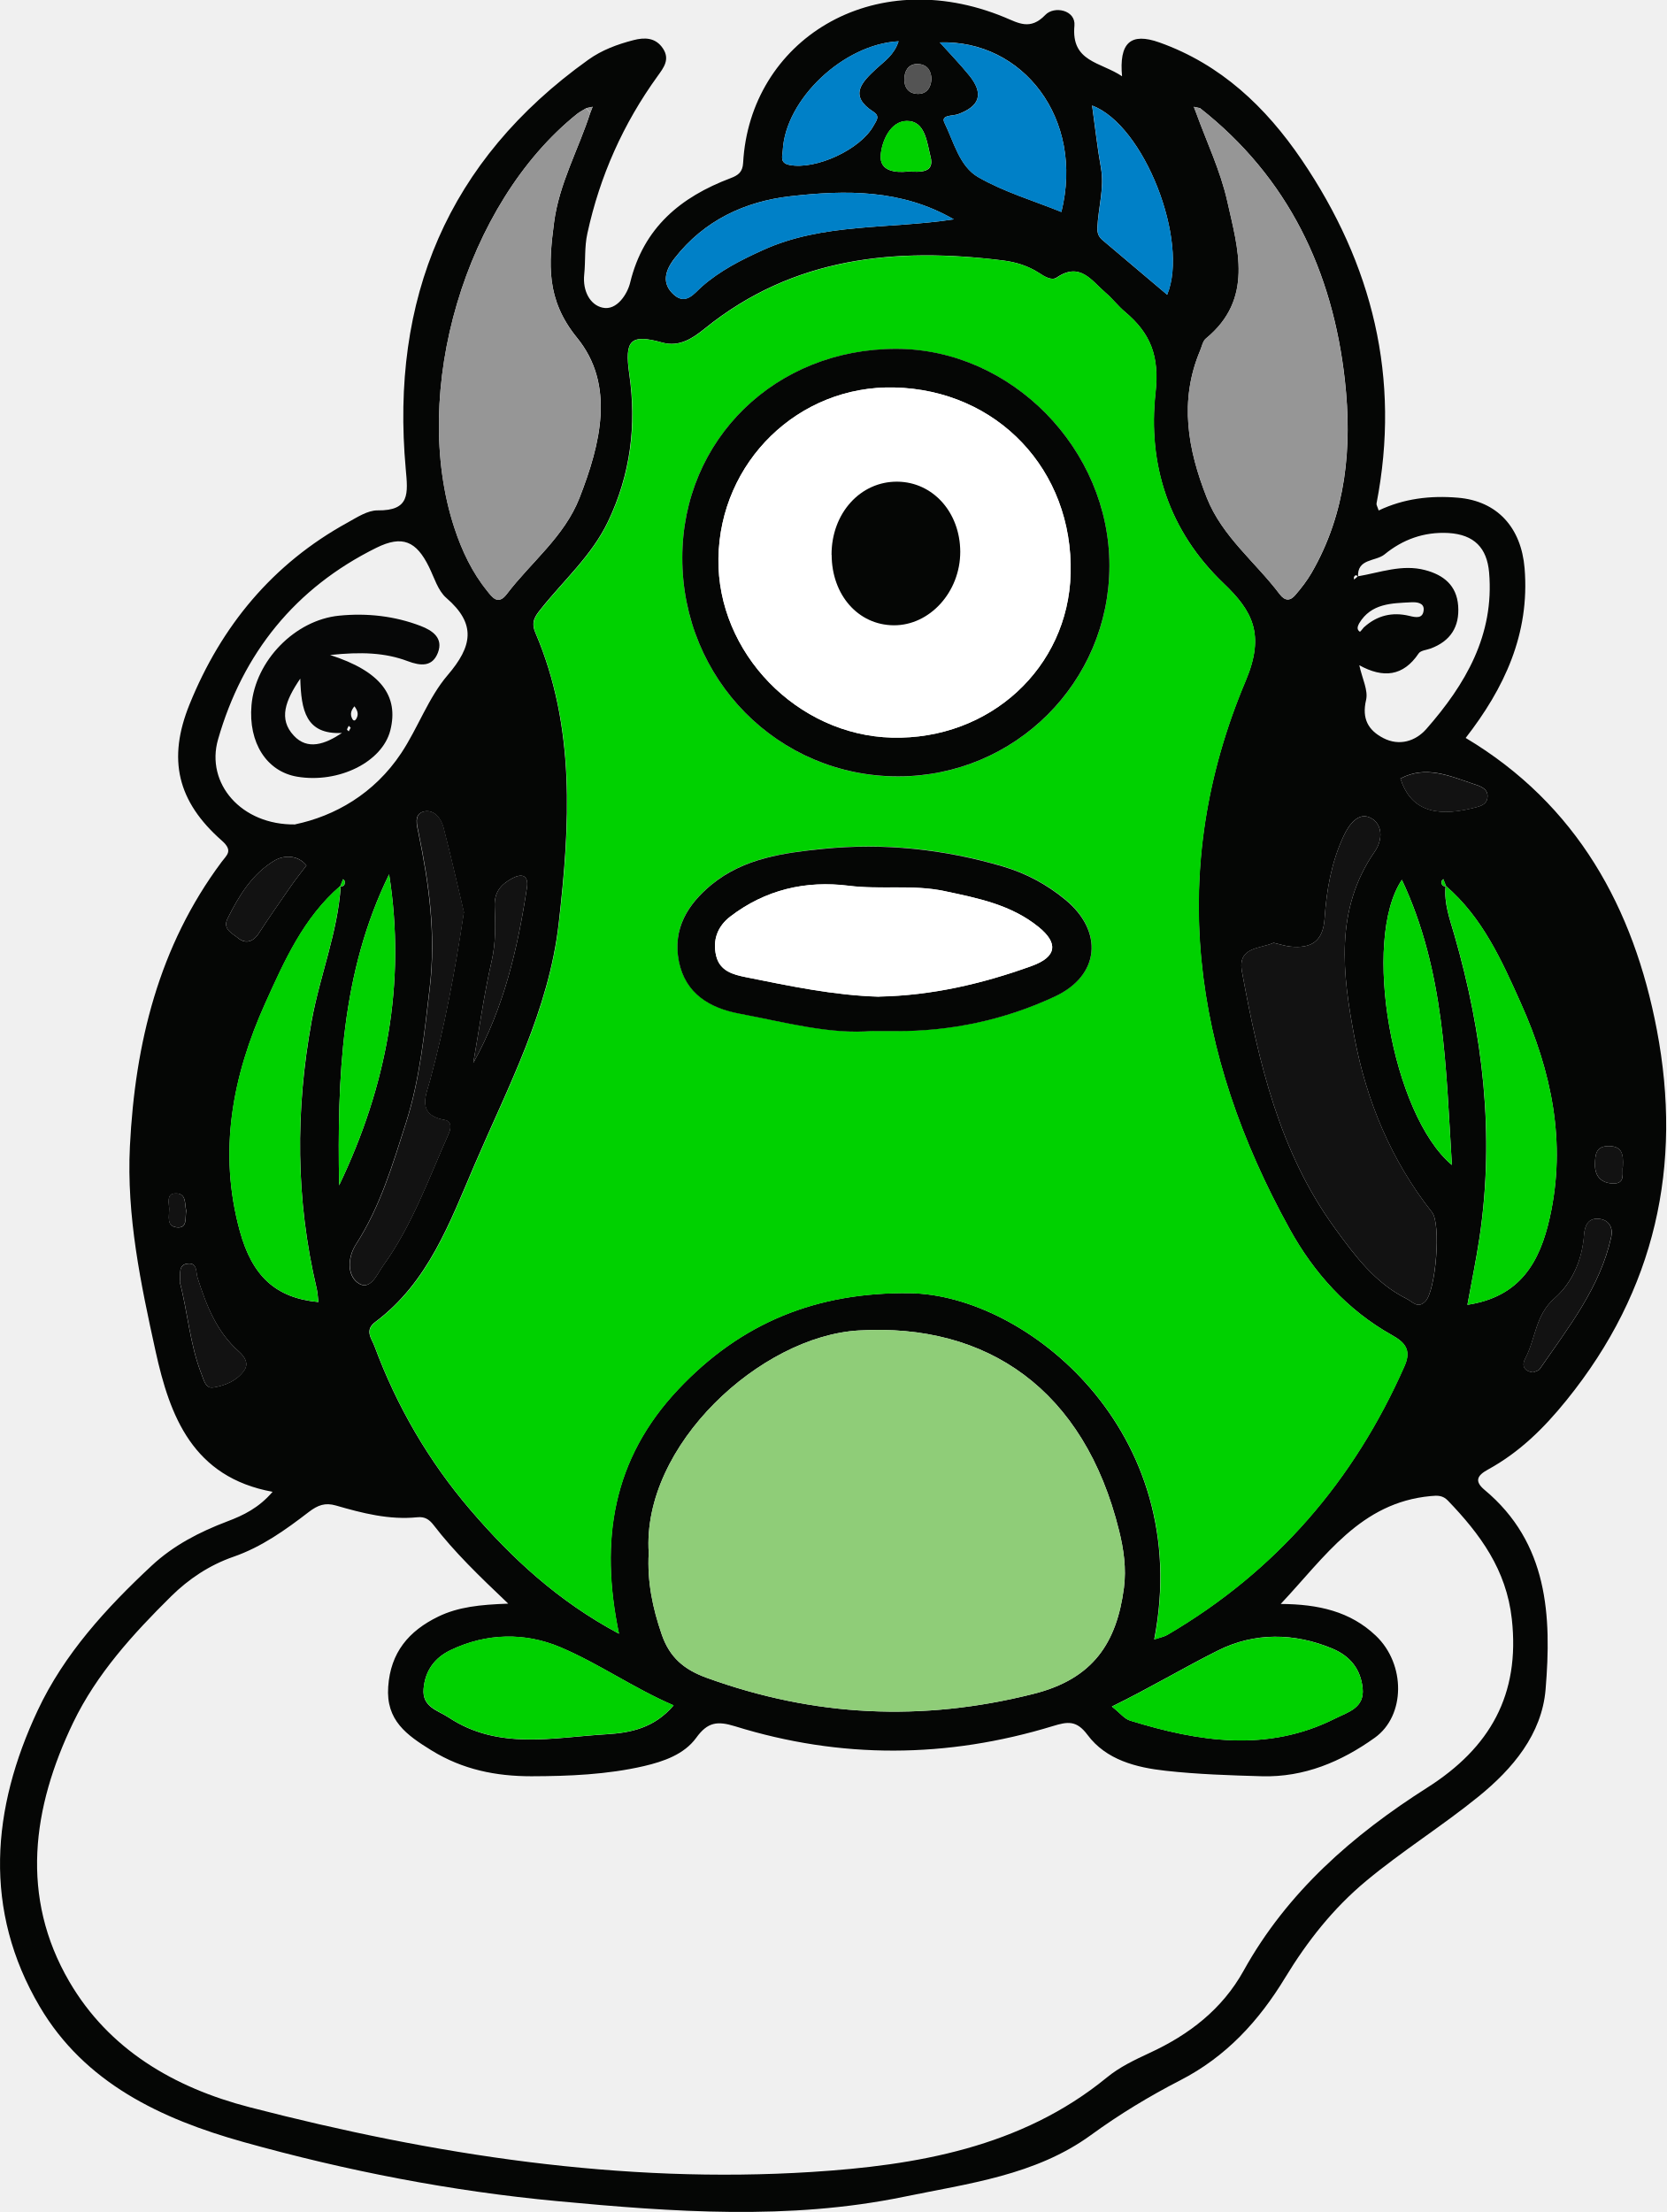
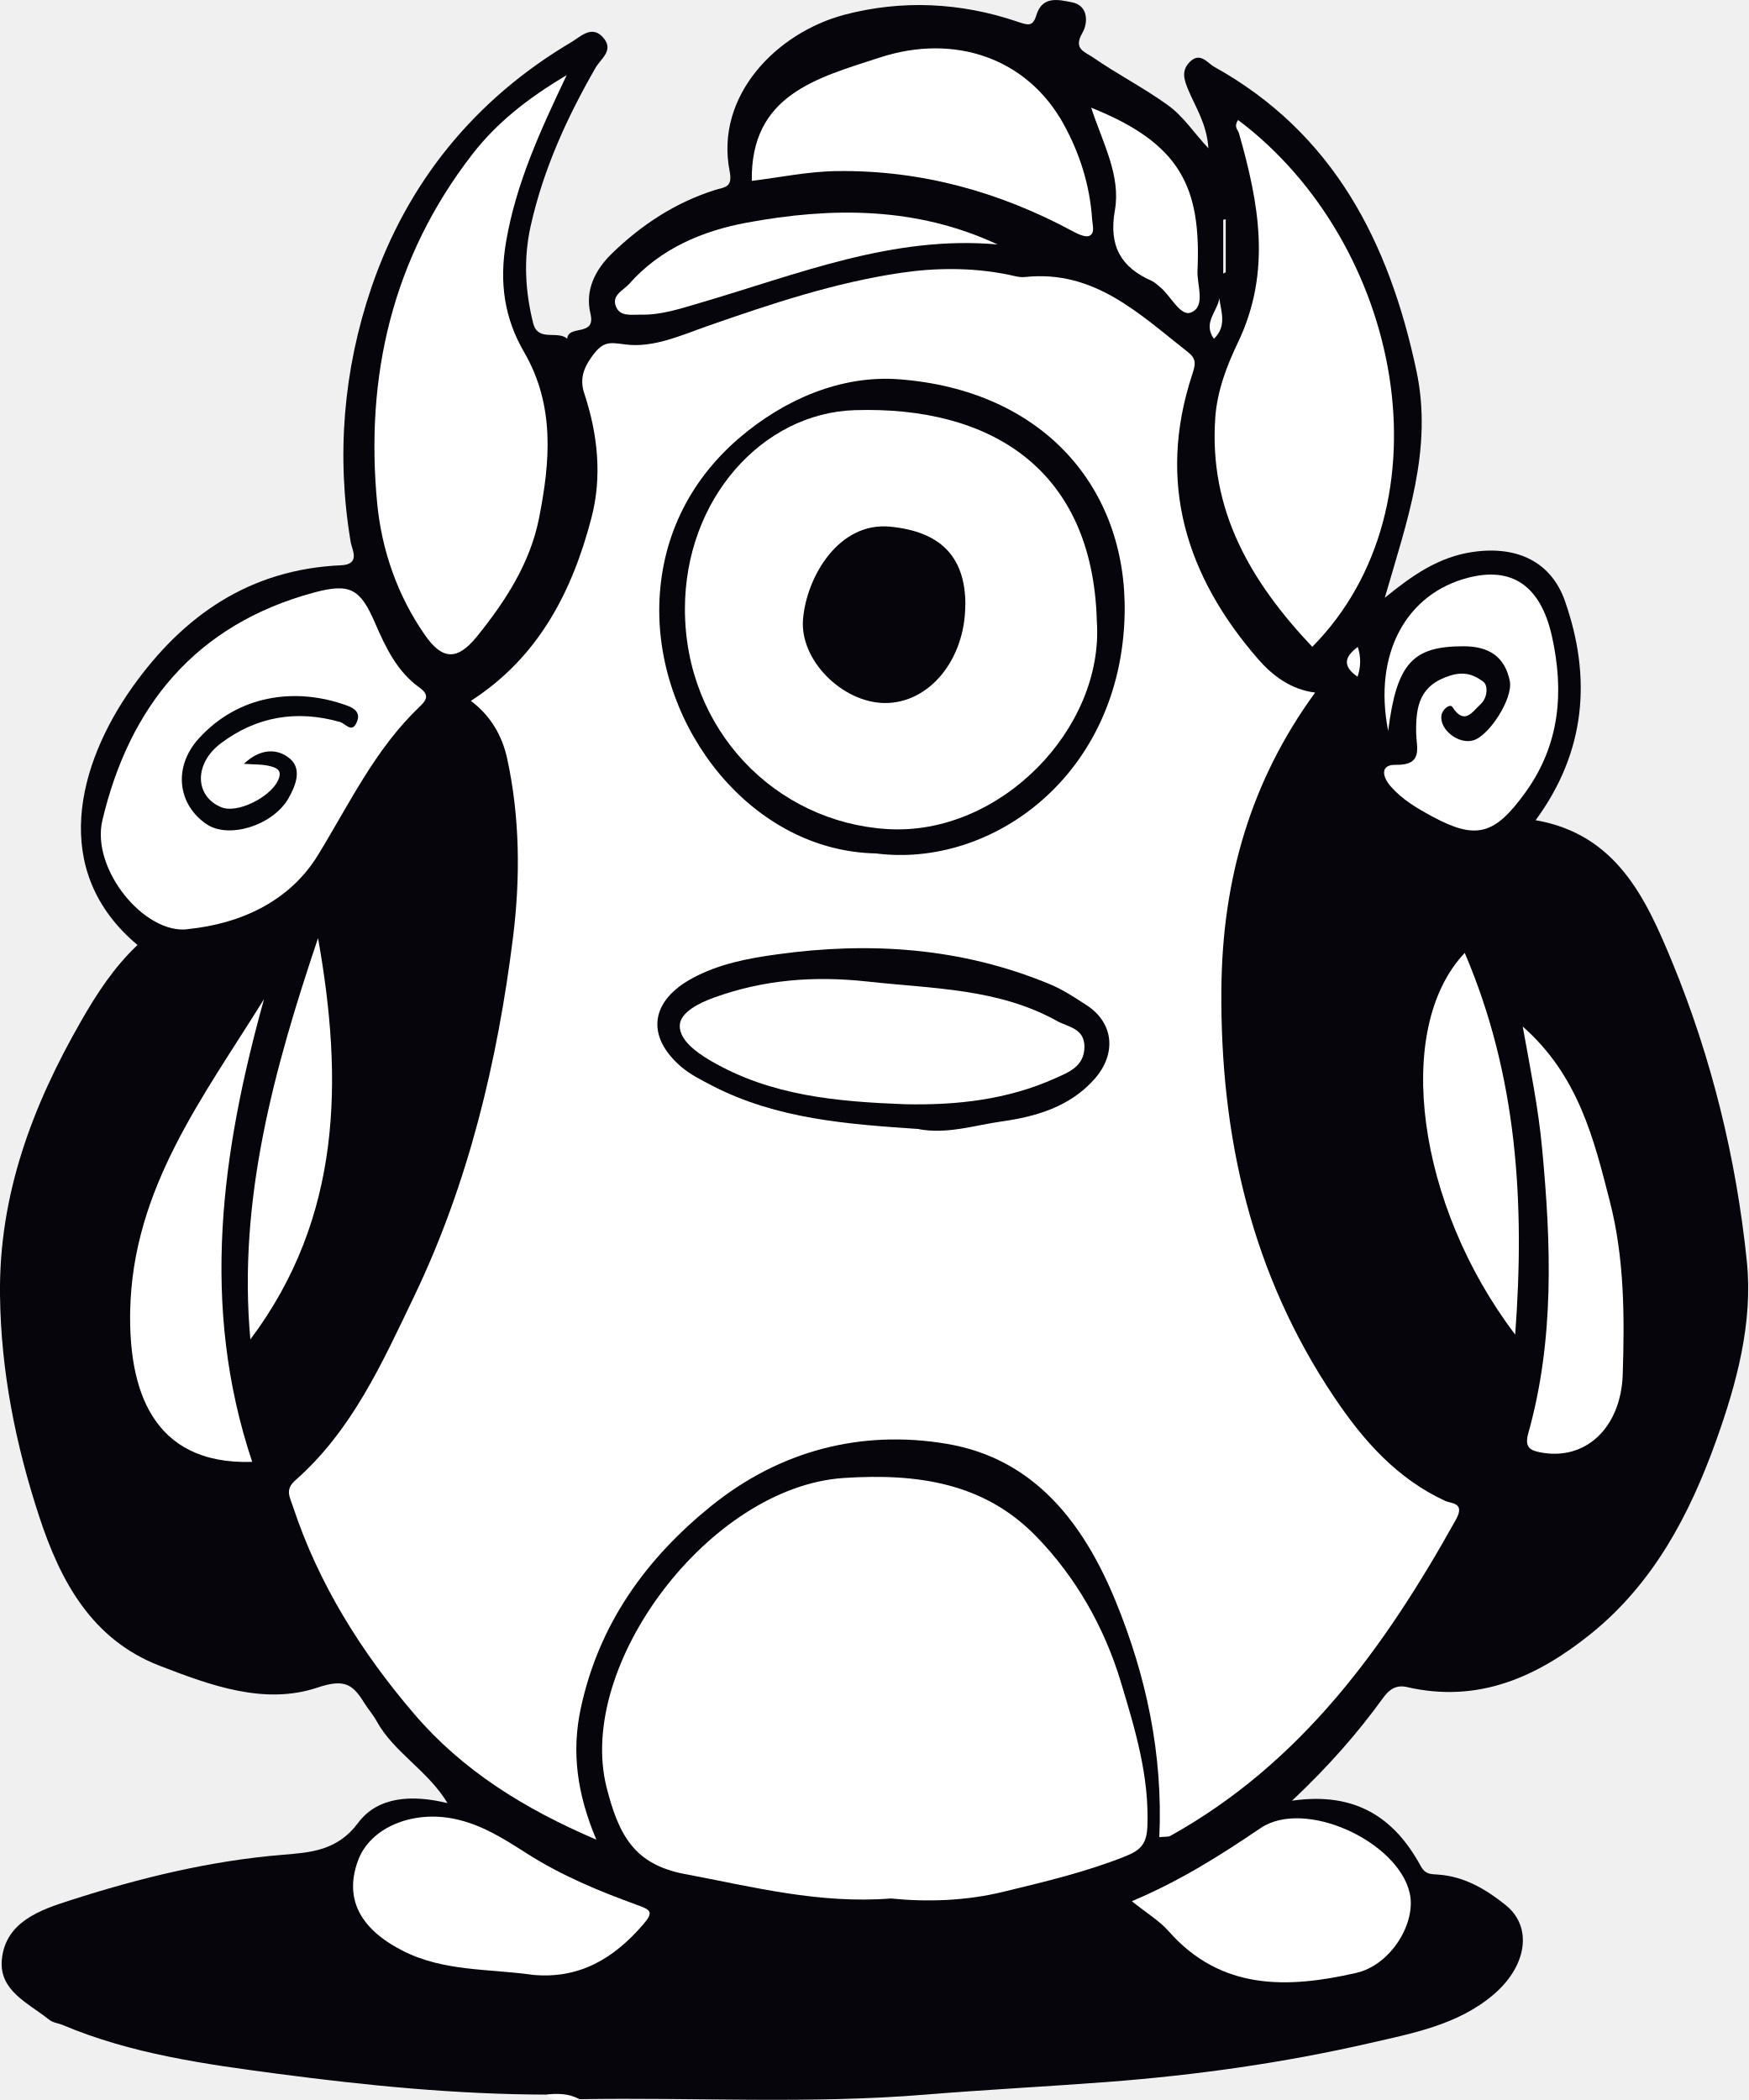
- <svg xmlns="http://www.w3.org/2000/svg" id="Calque_1" viewBox="0 0 164.3 218.13">
+ <svg xmlns="http://www.w3.org/2000/svg" id="Calque_1" viewBox="0 0 152.15 182.78">
  <defs>
-     <style>.cls-1{fill:#545454;}.cls-1,.cls-2,.cls-3,.cls-4,.cls-5,.cls-6,.cls-7,.cls-8,.cls-9{stroke-width:0px;}.cls-2{fill:#060707;}.cls-3{fill:#00d100;}.cls-4{fill:#0080c7;}.cls-5{fill:#050605;}.cls-6{fill:#969696;}.cls-7{fill:#121212;}.cls-8{fill:#fff;}.cls-9{fill:#8fcd78;}</style>
+     <style>.cls-1{fill:#f0f0f1;}.cls-1,.cls-2,.cls-3,.cls-4,.cls-5,.cls-6{stroke-width:0px;}.cls-2{fill:#fcfcfc;}.cls-3{fill:#fdfdfd;}.cls-4{fill:#05050b;}.cls-5{fill:#fff;}.cls-6{fill:#05060c;}</style>
  </defs>
-   <path class="cls-5" d="M110.65,7.58c-.32-3.37.83-4.41,3.69-3.39,6.04,2.15,10.48,6.36,14.02,11.57,6.99,10.3,9.78,21.53,7.38,33.88-.03.15.09.32.21.7,2.48-1.18,5.1-1.49,7.81-1.26,3.89.32,6.25,2.95,6.58,6.96.53,6.49-2.02,11.85-5.81,16.73,11,6.57,16.57,16.8,18.85,28.78,2.55,13.35-.12,25.67-8.9,36.52-2.27,2.81-4.66,5.15-7.76,6.85-1.04.57-1.36,1.13-.34,1.99,6.29,5.24,6.63,12.43,6.03,19.69-.37,4.42-3.25,7.83-6.6,10.55-3.58,2.91-7.52,5.36-11.09,8.33-3.28,2.73-5.81,5.96-7.99,9.54-2.59,4.27-5.82,7.8-10.36,10.13-3.05,1.57-5.99,3.35-8.79,5.39-5.47,3.98-12.11,4.78-18.45,6.09-11.31,2.33-22.77,1.5-34.16.43-10.49-.98-20.8-2.99-30.96-5.83-8.15-2.28-15.66-5.83-20.09-13.35-5.61-9.52-4.76-19.52-.2-29.22,2.61-5.56,6.75-10.08,11.23-14.26,2.16-2.01,4.72-3.33,7.46-4.37,1.59-.6,3.11-1.33,4.47-2.92-7.87-1.44-10.13-7.45-11.54-13.87-1.46-6.64-2.87-13.32-2.53-20.2.51-10.15,2.84-19.72,9.04-28.04.51-.69,1.17-1.09.03-2.1-4.4-3.87-5.38-8.03-3.19-13.44,3.13-7.73,8.19-13.86,15.57-17.92.94-.52,1.99-1.22,2.98-1.21,3.2.04,2.99-1.66,2.77-4.08-1.52-16.77,4.11-30.42,17.99-40.35,1.35-.97,2.88-1.53,4.46-1.94,1.08-.28,2.18-.29,2.92.83.71,1.08.05,1.9-.53,2.71-3.39,4.69-5.7,9.86-6.93,15.52-.3,1.36-.17,2.71-.31,4.05-.17,1.61.57,3,1.81,3.27,1.41.32,2.46-1.37,2.72-2.47,1.32-5.43,4.98-8.44,9.9-10.3.78-.29,1.19-.62,1.24-1.51.66-12,12.71-19.74,25.77-14.36,1.36.56,2.54,1.33,4.03-.23.88-.92,3.01-.48,2.87,1.06-.34,3.6,2.57,3.56,4.71,5ZM134.51,61.85c1.28-1.16,2.77-1.52,4.45-1.12.62.15,1.36.33,1.43-.59.05-.7-.68-.77-1.19-.75-1.96.1-3.99.09-5.18,2.09-.15.29-.26.6.08.82.03.02.27-.3.41-.46ZM133.86,56.84c2.21-.37,4.39-1.23,6.68-.62,1.81.48,3.1,1.5,3.25,3.52.15,2.07-.76,3.48-2.71,4.21-.41.15-.99.19-1.19.49-1.52,2.26-3.49,2.46-5.85,1.16.29,1.33.89,2.47.67,3.42-.44,1.86.22,3,1.71,3.77,1.58.81,3.17.3,4.23-.9,3.86-4.4,6.72-9.27,6.19-15.44-.21-2.41-1.46-3.74-4.02-3.89-2.43-.13-4.52.66-6.29,2.11-.88.72-2.74.38-2.61,2.25-.12-.24-.27-.26-.4-.03-.04.06,0,.17.01.26.12-.1.23-.2.35-.3ZM33.56,87.37c-3.61,3.11-5.49,7.34-7.39,11.54-3.25,7.21-4.67,14.65-2.52,22.48,1.22,4.46,3.54,6.61,7.75,7.01-.06-.46-.07-.91-.17-1.33-2.08-8.78-2.11-17.57-.49-26.43.81-4.45,2.56-8.68,2.86-13.23.37.01.42-.23.39-.51,0-.07-.1-.13-.16-.2-.09.23-.18.45-.27.68ZM142.59,87.37c-.09-.23-.18-.45-.27-.68-.06.07-.15.13-.16.2-.03.28.03.52.39.51-.17,1.67.41,3.23.86,4.78,2.82,9.78,3.99,19.69,2.49,29.82-.33,2.2-.78,4.38-1.2,6.67,5.2-.79,7.14-4.2,8.12-8.6,1.66-7.43.17-14.41-2.86-21.16-1.88-4.2-3.77-8.43-7.38-11.54ZM57.83,10.66c-.31.19-.64.35-.92.57-11.01,8.82-16.52,27.4-12.1,40.82.74,2.26,1.75,4.39,3.25,6.24.48.59,1.05,1.43,1.91.3,2.4-3.16,5.68-5.66,7.18-9.5,2.07-5.31,3.54-11.14-.25-15.79-3.1-3.8-2.79-7.34-2.26-11.37.5-3.83,2.41-7.2,3.57-10.81.08-.2.15-.4.23-.59-.2.04-.41.08-.61.13ZM118.33,10.66l-.61-.13c.08.2.15.4.23.59,1.05,2.89,2.4,5.72,3.07,8.7,1.05,4.7,2.64,9.67-2.1,13.56-.31.26-.4.8-.58,1.21-2.08,4.94-1.21,9.74.67,14.5,1.52,3.83,4.79,6.33,7.18,9.5.54.71,1.05.67,1.54.09.59-.68,1.15-1.41,1.6-2.18,3.43-5.92,4.02-12.44,3.29-19-1.2-10.76-5.58-20-14.29-26.84ZM113.84,161.66c.48-.17.93-.24,1.29-.46,10.7-6.27,18.38-15.19,23.37-26.51.72-1.62-.03-2.35-1.24-3.03-4.41-2.47-7.7-6.13-10.09-10.46-9.59-17.34-12.19-35.48-4.34-54.07,1.94-4.58.67-6.89-2.19-9.62-5.38-5.14-7.49-11.7-6.7-18.8.4-3.62-.5-5.85-3-7.95-.69-.58-1.25-1.32-1.94-1.91-1.36-1.17-2.5-3.05-4.79-1.49-.51.35-1.21-.09-1.76-.45-1.08-.7-2.29-1.07-3.57-1.23-10.59-1.32-20.64-.34-29.35,6.69-1.2.97-2.52,1.88-4.22,1.41-3.15-.88-3.74-.24-3.26,3.1.73,5.04.13,9.89-2.1,14.56-1.61,3.36-4.36,5.77-6.6,8.59-.59.74-1.02,1.29-.55,2.38,3.97,9.29,3.4,18.99,2.29,28.67-.97,8.53-4.99,16.07-8.31,23.81-2.43,5.66-4.55,11.55-9.76,15.46-1.12.83-.37,1.65-.09,2.41,2.2,5.93,5.35,11.34,9.45,16.13,4.08,4.76,8.64,9,14.65,12.21-1.93-9.24-.61-17.25,5.84-24.09,6.25-6.63,13.71-9.6,22.82-9.49,11.51.14,28.1,13.62,24.13,34.13ZM50.11,158.13c-2.89-2.75-5.31-5.08-7.36-7.75-.41-.53-.85-.84-1.6-.76-2.77.28-5.41-.4-8.03-1.16-1.06-.3-1.76-.05-2.67.64-2.29,1.76-4.64,3.45-7.44,4.42-2.33.81-4.38,2.16-6.15,3.91-3.76,3.72-7.33,7.64-9.64,12.43-4.05,8.42-5.26,17.2-.38,25.56,3.89,6.66,10.28,10.44,17.78,12.38,18.2,4.71,36.69,7.57,55.45,6.38,10.21-.65,20.61-2.38,29.07-9.31,1.28-1.05,2.75-1.74,4.23-2.43,3.88-1.79,7.15-4.3,9.26-8.1,4.31-7.77,10.78-13.4,18.13-18.07,6.16-3.92,9.15-9.14,8.32-16.62-.54-4.87-3.12-8.36-6.3-11.67-.5-.52-1-.52-1.69-.45-6.95.64-10.41,5.98-14.8,10.64,3.73.02,6.87.74,9.38,3.13,2.96,2.81,2.93,7.89-.1,10.06-3.31,2.37-6.97,3.91-11.12,3.8-3.17-.09-6.35-.19-9.5-.54-2.91-.32-5.87-1.07-7.71-3.54-1.1-1.48-1.99-1.3-3.41-.87-10.44,3.19-20.92,3.26-31.35.02-1.73-.53-2.69-.43-3.82,1.13-1.19,1.64-3.2,2.34-5.17,2.8-3.64.84-7.37.99-11.09,1-3.49,0-6.77-.65-9.85-2.55-2.46-1.52-4.5-2.96-4.27-6.27.23-3.39,2.03-5.51,4.93-6.92,1.98-.96,4.12-1.18,6.88-1.28ZM63.97,153.14c-.16,2.83.39,5.44,1.29,8.06.78,2.25,2.19,3.44,4.42,4.25,10.61,3.85,21.24,4.37,32.26,1.58,5.87-1.48,8.18-5.04,8.89-10.44.25-1.92-.02-3.82-.48-5.66-3.43-13.88-12.98-20.48-25.68-19.73-9.64.57-21.39,11.31-20.7,21.94ZM125.59,92.97c-1.33.62-3.58.37-3.12,2.85,1.65,8.93,3.67,17.74,9.15,25.28,1.97,2.71,3.96,5.41,7.08,6.97.62.31,1.11,1.03,1.87.24,1.02-1.06,1.56-7.61.64-8.77-4.02-5.09-6.45-10.94-7.64-17.21-1.18-6.24-2-12.59,1.99-18.35.84-1.21.78-2.76-.45-3.35-1.16-.56-2.08.66-2.61,1.8-1.21,2.58-1.69,5.34-1.88,8.13-.15,2.32-1.36,2.99-3.4,2.78-.53-.06-1.05-.24-1.63-.37ZM29.11,81.29c3.87-.81,7.79-3,10.46-7.03,1.65-2.49,2.67-5.46,4.58-7.69,2.42-2.83,2.85-5.03-.14-7.61-.83-.72-1.19-2.01-1.71-3.06-1.25-2.54-2.62-3.15-5.19-1.88-8,3.96-13.17,10.39-15.61,18.9-1.24,4.32,2.28,8.46,7.61,8.38ZM66.42,168.17c-3.95-1.7-7.37-4.13-11.16-5.73-3.47-1.47-7.27-1.42-10.82.28-1.58.75-2.52,2.03-2.67,3.82-.16,1.8,1.38,2.11,2.48,2.83,4.91,3.25,10.31,1.96,15.57,1.65,2.32-.14,4.68-.59,6.6-2.84ZM109.65,168.29c.81.64,1.23,1.21,1.79,1.38,6.77,2.09,13.55,3.16,20.25-.22,1.23-.62,2.88-1.02,2.68-2.97-.19-1.89-1.24-3.17-2.96-3.9-3.79-1.59-7.72-1.62-11.31.18-3.38,1.69-6.64,3.65-10.45,5.52ZM45.75,90c-.59-2.48-1.26-5.47-2.03-8.42-.24-.91-.95-1.79-1.93-1.55-1.04.25-.67,1.41-.53,2.1,1.04,5.04,1.73,10.04,1.11,15.26-.53,4.49-.96,8.98-2.33,13.29-1.32,4.13-2.55,8.31-4.94,12.02-.82,1.27-.89,2.98.13,3.77,1.26.97,1.97-.86,2.51-1.61,2.88-3.98,4.52-8.61,6.5-13.06.24-.53.3-1.23-.37-1.35-2.86-.5-1.85-2.47-1.45-3.98,1.41-5.23,2.42-10.54,3.31-16.46ZM104.66,20.91c2.29-9.21-3.81-17-11.99-16.73,1.01,1.12,2.01,2.15,2.91,3.26,1.45,1.8,1.05,3.03-1.11,3.82-.51.19-1.73.05-1.34.84.93,1.89,1.48,4.3,3.32,5.36,2.55,1.47,5.45,2.32,8.21,3.44ZM138.24,86.76c-3.99,5.95-.97,23.19,4.93,28.12-.6-9.65-.7-19.13-4.93-28.12ZM94.05,21.63c-5.16-2.98-10.66-2.9-16.1-2.28-4.5.51-8.53,2.39-11.43,6.12-.92,1.18-1.34,2.49-.04,3.62,1.18,1.02,2-.19,2.73-.83,1.8-1.58,3.86-2.62,6.02-3.6,5.94-2.7,12.37-2.04,18.81-3.03ZM33.44,116.89c4.67-9.74,6.62-19.93,4.93-30.67-4.76,9.71-5.11,20.13-4.93,30.67ZM107.69,10.41c.31,2.22.52,4.18.87,6.12.36,2.02-.27,3.96-.35,5.94-.02.48.11.87.49,1.19,2.12,1.79,4.24,3.58,6.39,5.4,2.18-5.25-2.24-16.74-7.41-18.66ZM88.61,4.07c-5.44.29-11.15,5.72-11.42,10.74-.03.57-.34,1.27.67,1.46,2.59.5,7-1.53,8.28-3.87.24-.45.7-.92,0-1.37-2.49-1.6-1.16-2.92.29-4.27.78-.72,1.73-1.32,2.18-2.69ZM151.2,135.33c.18-.09.51-.14.64-.33,2.81-4.09,5.95-8.02,7.05-13.03.19-.88-.2-1.68-1.22-1.78-1.05-.1-1.4.66-1.46,1.56-.18,2.46-1.16,4.73-2.91,6.27-1.92,1.67-1.86,4.02-2.9,5.95-.34.64-.18,1.26.81,1.36ZM17.73,126.45c.78,2.93.98,6.12,2.15,9.09.24.6.39,1.4,1.15,1.28,1.16-.18,2.3-.65,3.02-1.64.53-.72.07-1.4-.5-1.91-2.2-1.95-3.21-4.56-4.07-7.26-.18-.57-.01-1.47-.91-1.41-1.06.07-.74,1.03-.85,1.84ZM46.67,104.82c3.03-5.44,4.38-11.29,5.29-17.27.19-1.27-.52-1.44-1.46-.93-1.07.58-1.78,1.33-1.72,2.77.07,1.79.12,3.58-.3,5.39-.76,3.31-1.22,6.69-1.81,10.04ZM30.22,85.34c-.94-1.14-2.33-.96-3.13-.49-2.2,1.3-3.53,3.47-4.65,5.73-.53,1.06.5,1.47,1.03,1.92.71.6,1.47.42,2.04-.45,1.03-1.58,2.1-3.12,3.18-4.67.46-.66.96-1.28,1.53-2.04ZM138.1,76.78c.93,2.92,3.2,3.88,7.08,2.92.59-.15,1.37-.27,1.49-.99.16-.95-.74-1.2-1.37-1.41-2.35-.78-4.69-1.87-7.2-.53ZM89.51,16.91c1.24.06,2.68.18,2.25-1.47-.35-1.36-.51-3.53-2.33-3.51-1.62.01-2.47,1.97-2.58,3.36-.14,1.62,1.46,1.75,2.67,1.63ZM160.03,115c.05-1.11-.04-1.96-1.34-1.98-1.31-.03-1.39.8-1.41,1.79-.03,1.27.72,1.88,1.81,1.9,1.27.02.82-1.12.94-1.71ZM91.85,7.81c-.02-.78-.36-1.4-1.21-1.49-.87-.09-1.37.44-1.45,1.27-.09.94.32,1.65,1.32,1.67.84.01,1.28-.57,1.34-1.45ZM18.36,119.35c-.16-.62.06-1.73-1.11-1.66-.86.05-.57.99-.56,1.56,0,.66-.29,1.65.71,1.78,1.12.14.84-.89.97-1.67Z" />
-   <path class="cls-3" d="M113.84,161.66c3.97-20.51-12.62-33.98-24.13-34.13-9.11-.11-16.58,2.86-22.82,9.49-6.45,6.84-7.77,14.85-5.84,24.09-6.01-3.21-10.58-7.45-14.65-12.21-4.1-4.79-7.25-10.2-9.45-16.13-.28-.76-1.03-1.57.09-2.41,5.21-3.9,7.33-9.8,9.76-15.46,3.32-7.74,7.34-15.28,8.31-23.81,1.11-9.68,1.68-19.38-2.29-28.67-.47-1.09-.04-1.64.55-2.38,2.25-2.83,4.99-5.23,6.6-8.59,2.24-4.67,2.84-9.52,2.1-14.56-.49-3.34.1-3.98,3.26-3.1,1.7.47,3.02-.44,4.22-1.41,8.7-7.02,18.76-8,29.35-6.69,1.28.16,2.49.53,3.57,1.23.56.36,1.25.8,1.76.45,2.29-1.57,3.42.31,4.79,1.49.69.59,1.25,1.33,1.94,1.91,2.5,2.1,3.4,4.34,3,7.95-.79,7.1,1.32,13.66,6.7,18.8,2.86,2.73,4.12,5.03,2.19,9.62-7.85,18.59-5.25,36.73,4.34,54.07,2.39,4.33,5.68,7.99,10.09,10.46,1.21.68,1.96,1.4,1.24,3.03-4.99,11.32-12.67,20.24-23.37,26.51-.37.21-.81.29-1.29.46ZM67.28,55c-.01,11.98,9.47,21.58,21.3,21.57,11.51-.02,20.8-9.28,20.82-20.75.02-11.53-9.66-21.39-21-21.41-11.93-.02-21.11,8.93-21.12,20.6ZM86.08,101.66c1.07,0,1.61,0,2.16,0,5.52.04,10.84-1.1,15.79-3.41,4.48-2.09,4.77-6.44,1.05-9.53-1.85-1.53-3.92-2.63-6.19-3.3-5.79-1.7-11.72-2.34-17.72-1.73-3.86.4-7.79.91-10.96,3.5-2.38,1.94-3.9,4.38-3.26,7.58.63,3.19,3.04,4.62,5.97,5.17,4.53.86,9.02,2.09,13.17,1.7Z" />
-   <path class="cls-9" d="M63.97,153.14c-.69-10.63,11.05-21.37,20.7-21.94,12.7-.75,22.25,5.85,25.68,19.73.46,1.85.73,3.74.48,5.66-.71,5.4-3.02,8.96-8.89,10.44-11.02,2.78-21.65,2.27-32.26-1.58-2.23-.81-3.63-2-4.42-4.25-.91-2.61-1.45-5.23-1.29-8.06Z" />
-   <path class="cls-6" d="M118.33,10.66c8.71,6.84,13.08,16.08,14.28,26.84.73,6.56.14,13.08-3.29,19-.45.78-1.02,1.5-1.6,2.18-.49.57-1,.62-1.54-.09-2.39-3.17-5.66-5.67-7.18-9.5-1.88-4.75-2.74-9.56-.67-14.5.18-.42.26-.96.58-1.21,4.74-3.9,3.15-8.86,2.1-13.56-.67-2.98-2.02-5.8-3.07-8.7.13-.16.25-.31.38-.47Z" />
-   <path class="cls-6" d="M58.2,11.13c-1.16,3.62-3.07,6.98-3.57,10.81-.52,4.03-.83,7.57,2.26,11.37,3.79,4.65,2.32,10.47.25,15.79-1.5,3.83-4.78,6.34-7.18,9.5-.86,1.13-1.44.29-1.91-.3-1.5-1.85-2.51-3.99-3.25-6.24-4.41-13.43,1.1-32.01,12.1-40.82.28-.22.61-.38.92-.57.13.16.25.31.38.47Z" />
-   <path class="cls-7" d="M125.59,92.97c.58.13,1.1.31,1.63.37,2.04.21,3.25-.46,3.4-2.78.19-2.79.67-5.56,1.88-8.13.53-1.14,1.45-2.35,2.61-1.8,1.23.59,1.29,2.15.45,3.35-3.99,5.76-3.17,12.11-1.99,18.35,1.19,6.27,3.63,12.12,7.64,17.21.91,1.16.37,7.71-.64,8.77-.76.79-1.25.07-1.87-.24-3.12-1.56-5.11-4.26-7.08-6.97-5.48-7.54-7.5-16.35-9.15-25.28-.46-2.49,1.79-2.24,3.12-2.85Z" />
-   <path class="cls-3" d="M142.59,87.37c3.61,3.11,5.5,7.34,7.38,11.54,3.03,6.76,4.52,13.74,2.86,21.16-.98,4.4-2.92,7.81-8.12,8.6.41-2.29.87-4.47,1.2-6.67,1.5-10.13.33-20.04-2.49-29.82-.45-1.55-1.03-3.11-.86-4.78l.03-.03Z" />
-   <path class="cls-3" d="M33.59,87.4c-.3,4.55-2.04,8.79-2.86,13.23-1.62,8.86-1.58,17.66.49,26.43.1.43.12.87.17,1.33-4.21-.4-6.53-2.55-7.75-7.01-2.15-7.84-.73-15.27,2.52-22.48,1.89-4.2,3.77-8.43,7.39-11.54l.03.03Z" />
-   <path class="cls-3" d="M66.42,168.17c-1.92,2.25-4.29,2.7-6.6,2.84-5.26.31-10.66,1.6-15.57-1.65-1.1-.73-2.63-1.04-2.48-2.83.15-1.78,1.1-3.06,2.67-3.82,3.55-1.7,7.35-1.75,10.82-.28,3.78,1.6,7.2,4.03,11.16,5.73Z" />
-   <path class="cls-3" d="M109.65,168.29c3.81-1.87,7.07-3.83,10.45-5.52,3.6-1.8,7.52-1.77,11.31-.18,1.72.72,2.77,2.01,2.96,3.9.2,1.95-1.45,2.35-2.68,2.97-6.7,3.38-13.48,2.31-20.25.22-.55-.17-.98-.74-1.79-1.38Z" />
-   <path class="cls-7" d="M45.75,90c-.89,5.92-1.9,11.22-3.31,16.46-.41,1.51-1.41,3.48,1.45,3.98.67.12.6.82.37,1.35-1.98,4.45-3.62,9.08-6.5,13.06-.54.75-1.26,2.58-2.51,1.61-1.02-.79-.95-2.5-.13-3.77,2.39-3.7,3.62-7.88,4.94-12.02,1.37-4.31,1.79-8.8,2.33-13.29.62-5.22-.07-10.22-1.11-15.26-.14-.69-.51-1.86.53-2.1.98-.23,1.69.64,1.93,1.55.77,2.96,1.44,5.94,2.03,8.42Z" />
-   <path class="cls-4" d="M104.66,20.91c-2.76-1.12-5.66-1.97-8.21-3.44-1.84-1.06-2.4-3.47-3.32-5.36-.39-.8.83-.66,1.34-.84,2.16-.79,2.56-2.02,1.11-3.82-.9-1.11-1.9-2.14-2.91-3.26,8.18-.27,14.29,7.53,11.99,16.73Z" />
-   <path class="cls-3" d="M138.24,86.76c4.23,8.99,4.33,18.47,4.93,28.12-5.9-4.94-8.92-22.17-4.93-28.12Z" />
-   <path class="cls-4" d="M94.05,21.63c-6.44.99-12.87.33-18.81,3.03-2.16.98-4.22,2.02-6.02,3.6-.74.65-1.55,1.86-2.73.83-1.31-1.13-.88-2.44.04-3.62,2.9-3.74,6.94-5.61,11.43-6.12,5.44-.62,10.93-.7,16.1,2.28Z" />
-   <path class="cls-3" d="M33.44,116.89c-.18-10.54.17-20.96,4.93-30.67,1.69,10.74-.26,20.93-4.93,30.67Z" />
-   <path class="cls-4" d="M107.69,10.41c5.16,1.92,9.59,13.41,7.41,18.66-2.15-1.82-4.27-3.62-6.39-5.4-.38-.32-.51-.72-.49-1.19.08-1.98.71-3.92.35-5.94-.34-1.94-.56-3.9-.87-6.12Z" />
-   <path class="cls-4" d="M88.61,4.07c-.44,1.37-1.4,1.97-2.18,2.69-1.46,1.35-2.78,2.66-.29,4.27.7.45.24.92,0,1.37-1.28,2.34-5.68,4.37-8.28,3.87-1-.19-.7-.89-.67-1.46.27-5.02,5.98-10.46,11.42-10.74Z" />
-   <path class="cls-7" d="M151.2,135.33c-.99-.1-1.15-.72-.81-1.36,1.04-1.93.99-4.28,2.9-5.95,1.76-1.53,2.73-3.8,2.91-6.27.07-.9.41-1.66,1.46-1.56,1.02.09,1.41.89,1.22,1.78-1.1,5.01-4.23,8.94-7.05,13.03-.13.19-.46.24-.64.33Z" />
-   <path class="cls-7" d="M17.73,126.45c.1-.81-.22-1.77.85-1.84.9-.06.73.84.91,1.41.86,2.69,1.87,5.31,4.07,7.26.57.5,1.03,1.18.5,1.91-.73.99-1.87,1.45-3.02,1.64-.76.12-.91-.68-1.15-1.28-1.17-2.97-1.37-6.16-2.15-9.09Z" />
-   <path class="cls-7" d="M46.67,104.82c.59-3.35,1.05-6.73,1.81-10.04.42-1.82.37-3.61.3-5.39-.06-1.44.65-2.2,1.72-2.77.94-.51,1.66-.34,1.46.93-.91,5.98-2.26,11.83-5.29,17.27Z" />
-   <path class="cls-7" d="M30.22,85.34c-.57.76-1.07,1.38-1.53,2.04-1.07,1.55-2.15,3.09-3.18,4.67-.56.86-1.32,1.04-2.04.45-.54-.45-1.56-.85-1.03-1.92,1.12-2.26,2.45-4.44,4.65-5.73.79-.47,2.19-.64,3.13.49Z" />
-   <path class="cls-7" d="M138.1,76.78c2.5-1.33,4.85-.25,7.2.53.63.21,1.53.46,1.37,1.41-.12.71-.9.84-1.49.99-3.88.96-6.15,0-7.08-2.92Z" />
-   <path class="cls-3" d="M89.51,16.91c-1.21.13-2.8-.01-2.67-1.63.12-1.39.96-3.35,2.58-3.36,1.82-.01,1.98,2.15,2.33,3.51.43,1.65-1.01,1.53-2.25,1.47Z" />
-   <path class="cls-7" d="M160.03,115c-.12.59.32,1.73-.94,1.71-1.08-.02-1.83-.63-1.81-1.9.02-.99.1-1.82,1.41-1.79,1.31.03,1.4.87,1.34,1.98Z" />
-   <path class="cls-1" d="M91.85,7.81c-.06.88-.5,1.46-1.34,1.45-1-.02-1.41-.73-1.32-1.67.08-.82.58-1.35,1.45-1.27.86.09,1.2.71,1.21,1.49Z" />
-   <path class="cls-7" d="M18.36,119.35c-.13.79.15,1.81-.97,1.67-1-.12-.71-1.11-.71-1.78,0-.57-.3-1.51.56-1.56,1.17-.07.95,1.04,1.11,1.66Z" />
-   <path class="cls-3" d="M33.56,87.37c.09-.23.18-.45.27-.68.06.07.15.13.16.2.03.28-.03.52-.39.51,0,0-.03-.03-.03-.03Z" />
-   <path class="cls-3" d="M142.56,87.4c-.36.01-.42-.23-.39-.51,0-.07.1-.13.16-.2.09.23.18.45.27.68,0,0-.03.03-.03.03Z" />
-   <path class="cls-6" d="M57.83,10.66c.2-.04.41-.09.61-.13-.08.2-.15.4-.23.59-.13-.16-.25-.31-.38-.47Z" />
-   <path class="cls-6" d="M117.95,11.13c-.08-.2-.15-.4-.23-.59.2.04.41.09.61.13-.13.15-.25.31-.38.46Z" />
-   <path class="cls-5" d="M67.28,55c.01-11.67,9.19-20.62,21.12-20.6,11.34.02,21.02,9.89,21,21.41-.02,11.47-9.31,20.74-20.82,20.75-11.83.02-21.32-9.58-21.3-21.57ZM88.19,38.21c-9.44-.22-17.2,7.33-17.34,16.86-.14,9.29,7.76,17.44,17.13,17.67,9.63.23,17.36-6.88,17.6-16.18.26-10.21-7.23-18.11-17.38-18.35Z" />
-   <path class="cls-5" d="M86.08,101.66c-4.16.39-8.65-.85-13.17-1.7-2.93-.55-5.34-1.98-5.97-5.17-.63-3.21.89-5.64,3.26-7.58,3.18-2.59,7.1-3.11,10.96-3.5,6-.61,11.93.03,17.72,1.73,2.27.67,4.33,1.76,6.19,3.3,3.73,3.09,3.43,7.44-1.05,9.53-4.95,2.31-10.27,3.45-15.79,3.41-.54,0-1.09,0-2.16,0ZM86.68,98.28c5.18-.1,10.2-1.26,15.06-3.02,2.51-.91,2.61-2.26.68-3.84-2.71-2.2-5.97-2.84-9.27-3.54-3.14-.67-6.31-.13-9.45-.53-4.27-.54-8.24.39-11.69,3.04-1.23.94-1.77,2.29-1.39,3.87.36,1.51,1.69,1.85,2.9,2.1,4.34.87,8.68,1.8,13.16,1.93Z" />
-   <path class="cls-2" d="M32.55,64.59c5.02,1.61,6.79,4.05,5.94,7.43-.79,3.12-5.09,5.26-9.19,4.57-3.01-.51-4.82-3.35-4.5-7.05.38-4.37,4.27-8.4,8.66-8.83,2.73-.27,5.45.03,8.03,1.02,1.12.43,2.26,1.17,1.69,2.64-.55,1.42-1.72,1.3-2.97.83-2.25-.85-4.61-.93-7.66-.61ZM33.71,72.28c-3.57.17-4.01-2.26-4.1-5.36-1.47,2.16-2.17,3.98-.64,5.62,1.36,1.47,3.09.85,4.75-.26ZM34.95,69.65c-.31.37-.46.76-.22,1.22.12.23.27.24.41,0,.26-.45.1-.84-.19-1.22ZM34.58,71.76c-.07-.07-.13-.13-.19-.19-.06.12-.14.24-.17.37,0,.04.11.12.17.18.07-.12.13-.24.19-.35Z" />
-   <path class="cls-8" d="M88.19,38.21c10.15.24,17.64,8.15,17.38,18.35-.24,9.3-7.97,16.41-17.6,16.18-9.37-.23-17.27-8.38-17.13-17.67.14-9.54,7.91-17.09,17.34-16.86ZM82,54.71c.01,3.95,2.62,6.92,6.11,6.95,3.57.03,6.58-3.3,6.57-7.26-.01-3.88-2.68-6.86-6.19-6.9-3.66-.04-6.51,3.12-6.5,7.21Z" />
-   <path class="cls-8" d="M86.68,98.28c-4.49-.13-8.83-1.06-13.16-1.93-1.22-.24-2.54-.59-2.9-2.1-.38-1.58.17-2.93,1.39-3.87,3.45-2.64,7.42-3.58,11.69-3.04,3.14.4,6.31-.14,9.45.53,3.29.7,6.56,1.34,9.27,3.54,1.94,1.57,1.83,2.93-.68,3.84-4.86,1.76-9.88,2.92-15.06,3.02Z" />
-   <path class="cls-5" d="M82,54.71c-.01-4.09,2.84-7.25,6.5-7.21,3.5.04,6.17,3.02,6.19,6.9.01,3.96-3,7.29-6.57,7.26-3.5-.03-6.1-2.99-6.11-6.95Z" />
+   <path class="cls-4" d="M47.5,182.31c-7.81-.02-15.58-.79-23.31-1.81-6.35-.84-12.74-1.72-18.74-4.25-.39-.17-.82-.17-1.2-.48-1.79-1.43-4.34-2.5-4.09-5.2.3-3.3,3.39-4.35,5.89-5.15,6.05-1.95,12.23-3.47,18.63-3.99,2.31-.19,4.68-.34,6.47-2.75,1.73-2.33,4.7-2.49,7.8-1.74-1.72-2.85-4.67-4.4-6.18-7.15-.3-.55-.73-1.03-1.06-1.56-.99-1.6-1.69-2.15-4.07-1.35-4.61,1.55-9.31-.18-13.73-1.89-5.95-2.29-8.67-7.42-10.49-12.97C1.37,125.78.08,119.38,0,112.71c-.1-8.75,2.83-16.47,7.07-23.86,1.37-2.39,2.87-4.69,4.9-6.6-7.74-6.47-5.16-15.81-.45-22.44,4.47-6.29,10.26-10.26,18.17-10.61,1.72-.08.94-1.39.84-1.97-1.28-7.56-.64-15.05,1.79-22.19,3.12-9.16,9-16.4,17.42-21.38.78-.46,1.82-1.58,2.83-.3.83,1.05-.28,1.76-.72,2.51-2.5,4.34-4.56,8.86-5.66,13.78-.64,2.85-.49,5.67.21,8.47.42,1.67,2.11.61,2.97,1.36.07-1.25,2.51-.13,2.02-2.17-.49-2.02.38-3.8,1.87-5.25,2.57-2.49,5.5-4.42,8.93-5.51.88-.28,1.6-.19,1.31-1.66-1.28-6.55,4.08-12.05,10.01-13.61,4.97-1.31,10.08-1.07,14.99.59,1,.34,1.39.47,1.7-.56.53-1.73,2-1.32,3.09-1.11,1.48.28,1.39,1.85.92,2.65-.83,1.42.18,1.64.92,2.15,2.11,1.46,4.38,2.62,6.48,4.13,1.37.98,2.2,2.31,3.56,3.78-.14-2.13-1.11-3.55-1.74-5.06-.37-.89-.66-1.68.13-2.47.89-.89,1.55.12,2.09.42,10.41,5.78,15.24,15.26,17.62,26.45,1.46,6.84-.81,13.07-2.75,19.78,2.43-1.98,4.7-3.56,7.67-3.99,3.99-.58,6.86.98,8.01,4.27,2.33,6.64,1.84,13.1-2.55,19.08,7.01,1.22,9.58,6.76,11.87,12.31,3.44,8.35,5.59,17.12,6.51,26.08.55,5.35-.89,10.66-2.7,15.69-2.29,6.38-5.43,12.34-10.87,16.73-4.68,3.77-9.81,6.07-16,4.64-.97-.23-1.58.24-2.07.92-2.2,3.04-4.66,5.87-7.94,8.97,5.59-.81,8.95,1.55,11.2,5.69.42.76.9.69,1.51.74,2.3.16,4.2,1.3,5.9,2.67,2.35,1.9,1.83,5.3-1.07,7.77-3.09,2.63-6.99,3.36-10.74,4.22-7.53,1.73-15.15,2.8-22.87,3.39-5.28.4-10.56.67-15.83,1.1-10.06.83-20.1.23-30.14.4-.92-.46-1.97,0-2.91-.39Z" />
+   <path class="cls-3" d="M47.5,182.31c1-.11,1.99-.11,2.91.39-.98-.02-2.02.38-2.91-.39Z" />
+   <path class="cls-5" d="M100.9,159.88c.32-7.18-1.13-13.99-3.81-20.53-2.79-6.8-7.09-12.4-14.68-13.68-7.45-1.26-14.57.59-20.54,5.43-5.65,4.57-9.75,10.25-11.32,17.57-.83,3.85-.32,7.48,1.35,11.45-6.32-2.7-11.67-6.05-15.86-10.95-4.58-5.35-8.3-11.27-10.54-18.03-.29-.89-.72-1.49.23-2.32,4.92-4.34,7.54-10.21,10.3-15.96,4.75-9.9,7.27-20.48,8.62-31.28.64-5.14.61-10.45-.52-15.6-.42-1.9-1.4-3.67-3.15-4.98,5.9-3.79,8.83-9.53,10.5-15.95.93-3.57.55-7.23-.62-10.78-.38-1.14-.19-2.08.67-3.26.96-1.32,1.47-1.22,2.9-1.03,2.45.32,4.87-.81,7.17-1.61,5.52-1.93,11.07-3.78,16.85-4.63,3-.44,6.13-.46,9.18.14.53.1,1.07.29,1.59.23,6.03-.64,9.95,3.23,14.16,6.53.8.63.66,1.1.36,2.02-3.06,9.36-.5,17.5,5.74,24.69,1.24,1.43,2.85,2.67,4.98,2.93-5.64,7.72-8.08,16.33-8.16,25.79-.11,12.84,2.61,24.84,9.86,35.6,2.51,3.73,5.43,7.04,9.65,8.98.47.21,1.72.13.92,1.58-6.18,11.11-13.45,21.2-24.87,27.56-.21.11-.5.06-.97.11Z" />
+   <path class="cls-5" d="M77.54,165.24c-6.25.49-12.06-1.02-17.95-2.13-4.4-.83-5.75-3.41-6.8-7.55-2.68-10.63,8.96-26.15,20.65-26.92,6.44-.42,12.21.43,16.73,5.07,3.46,3.55,5.96,7.94,7.4,12.75,1.22,4.06,2.46,8.14,2.29,12.5-.06,1.5-.56,2.07-1.92,2.61-3.47,1.38-7.08,2.23-10.67,3.1-3.21.78-6.59.89-9.74.57Z" />
+   <path class="cls-5" d="M49.31,6.56c-2.34,4.93-4.39,9.41-5.26,14.45-.62,3.6-.15,6.68,1.56,9.63,2.71,4.67,2.27,9.57,1.3,14.48-.78,3.92-2.94,7.24-5.42,10.3-1.69,2.08-2.99,2.05-4.53-.18-2.37-3.42-3.73-7.33-4.13-11.4-1.07-11.12,1.33-21.42,8.26-30.39,2.1-2.72,4.8-4.88,8.22-6.9Z" />
+   <path class="cls-5" d="M16.34,80.88c-3.78.45-8.43-5.24-7.43-9.48,2.35-9.94,8.12-17.03,18.36-19.81,3.16-.86,4.07-.39,5.37,2.63.92,2.13,1.92,4.23,3.86,5.62.92.66.62,1.1,0,1.69-3.86,3.68-6.09,8.43-8.83,12.9-2.42,3.95-6.62,5.97-11.34,6.44Z" />
+   <path class="cls-5" d="M107.76,10.45c14.28,10.75,18.65,33.5,6.45,45.85-5.31-5.62-9.02-11.84-8.44-19.97.17-2.37,1.04-4.58,1.98-6.54,2.94-6.16,1.81-12.13.08-18.19-.09-.32-.48-.56-.08-1.14Z" />
+   <path class="cls-5" d="M65.43,15.74c-.11-7.5,5.67-8.95,11.16-10.74,6.46-2.1,12.79.03,15.97,5.79,1.39,2.51,2.3,5.33,2.49,8.3.04.56.26,1.18-.23,1.43-.32.16-.95-.12-1.36-.34-6.43-3.48-13.28-5.38-20.59-5.29-2.55.03-5.09.57-7.43.85Z" />
+   <path class="cls-5" d="M46.39,171.89c-3.81-.55-7.8-.27-11.38-2.12-3.78-1.94-5.05-4.61-3.84-7.86,1.07-2.86,4.72-4.34,8.33-3.61,2.42.49,4.39,1.77,6.38,3.04,3,1.91,6.25,3.26,9.56,4.46,1.2.43,1.49.6.53,1.71-2.55,2.95-5.53,4.75-9.59,4.38Z" />
+   <path class="cls-5" d="M21.95,127.24c-8.87.28-10.75-6.55-10.62-13.14.21-10.66,6.37-18.63,11.65-27.14-3.7,13.31-5.59,26.65-1.03,40.28Z" />
+   <path class="cls-5" d="M98.52,165.47c4.19-1.76,7.7-3.99,11.18-6.35,3.85-2.61,11.96,1.14,12.99,5.65.59,2.59-1.63,6.26-4.66,6.95-5.94,1.35-11.73,1.56-16.31-3.62-.81-.92-1.92-1.58-3.21-2.62Z" />
+   <path class="cls-5" d="M120.81,63.59c-1.31-6.7,1.59-11.93,6.98-13.31,3.75-.96,6.28.63,7.28,5.11,1.06,4.78.72,9.41-2.34,13.62-2.62,3.61-4.21,4.14-8.05,2.07-1.33-.72-2.64-1.48-3.65-2.64-.73-.83-.93-1.9.44-1.87,2.44.05,1.8-1.52,1.78-2.79-.03-2.28.27-4.14,2.97-4.98,1.28-.4,2.12-.03,2.88.54.41.31.39,1.36-.24,1.95-.74.69-1.41,1.86-2.46.24-.2-.3-.88.19-.95.75-.17,1.23,1.49,2.53,2.77,2.16,1.4-.41,3.49-3.67,3.18-5.17-.44-2.14-1.84-3.02-4.03-3.02-4.39,0-5.81,1.44-6.55,7.35Z" />
+   <path class="cls-5" d="M132.54,89.36c4.86,4.29,6.19,9.82,7.58,15.26,1.26,4.92,1.27,9.96,1.11,15-.15,4.67-3.27,7.58-7.22,6.78-.85-.17-1.34-.44-1-1.65,2.29-8.17,1.99-16.47,1.2-24.82-.32-3.44-1-6.79-1.68-10.56Z" />
+   <path class="cls-5" d="M127.48,82.94c4.59,10.74,5.24,21.79,4.39,33.22-8.55-11.25-10.65-26.62-4.39-33.22Z" />
+   <path class="cls-5" d="M27.68,81.65c2.2,12.35,2.07,24.32-5.89,34.93-1.11-12.15,2.08-23.58,5.89-34.93Z" />
+   <path class="cls-5" d="M86.85,21.28c-9.14-.83-17.46,2.61-25.95,5.09-1.71.5-3.36,1.06-5.16,1.02-.8-.02-1.78.2-2.14-.73-.38-.98.66-1.39,1.16-1.95,2.71-3.08,6.4-4.62,10.23-5.33,7.36-1.36,14.74-1.42,21.86,1.91Z" />
+   <path class="cls-5" d="M94.96,9.37c7.78,3.11,9.59,6.91,9.26,14.18-.06,1.25.75,3.13-.57,3.65-.94.37-1.77-1.5-2.74-2.26-.21-.17-.41-.37-.65-.48-2.71-1.19-3.78-3.05-3.23-6.15.53-3.04-1.04-5.82-2.06-8.93Z" />
+   <path class="cls-1" d="M106.46,23.81v-4.69c.07-.01.14-.02.22-.03v4.61l-.22.11Z" />
+   <path class="cls-2" d="M106.12,25.96c.15,1.18.68,2.42-.47,3.53-1-1.4.32-2.39.47-3.53Z" />
+   <path class="cls-5" d="M118.17,56.31c.29.89.27,1.71-.02,2.59-1.31-.9-1.17-1.71.02-2.59Z" />
+   <path class="cls-4" d="M76.24,74.28c-10.81-.2-19.09-10.89-18.86-21.59.13-5.69,2.51-10.73,6.9-14.52,3.97-3.42,8.94-5.53,13.93-5.16,12.6.94,19.88,9.48,19.67,20.38-.27,14.07-11.54,22.2-21.65,20.89Z" />
+   <path class="cls-4" d="M79.99,98.27c-6.17-.42-12.36-.85-18.02-3.78-.94-.49-1.92-.98-2.71-1.66-3.09-2.68-2.63-5.74,1.02-7.7,2.3-1.24,4.84-1.72,7.32-2.06,8.1-1.13,16.08-.6,23.76,2.59,1.16.48,2.17,1.16,3.18,1.81,2.41,1.55,2.65,4.25.73,6.43-2.13,2.43-5.12,3.29-8.04,3.7-2.37.33-4.77,1.14-7.26.68Z" />
+   <path class="cls-6" d="M21.22,66.49c1.41-1.35,2.92-1.39,4.02-.45,1.05.9.51,2.32-.13,3.44-1.36,2.37-5.21,3.57-7.14,2.25-2.51-1.71-2.92-4.96-.68-7.44,3.43-3.79,8.4-4.52,12.91-2.88.61.22,1.2.6.87,1.4-.43,1.08-.98.17-1.48.03-3.76-1.07-7.26-.48-10.36,1.85-2.38,1.79-2.28,4.62.03,5.57,1.4.58,4.22-.87,4.91-2.28.46-.93-.08-1.14-.64-1.29-.67-.18-1.4-.14-2.33-.21Z" />
+   <path class="cls-5" d="M95.46,54.08c.64,9.3-8.41,18.7-18.26,18.08-9.7-.61-17.59-8.62-17.59-19.15,0-9.59,6.76-17.05,14.76-17.31,11.79-.38,20.74,5.08,21.09,18.38Z" />
+   <path class="cls-5" d="M78.74,96.11c-5.86-.23-11.64-.71-16.9-3.79-1.32-.77-2.69-1.82-2.68-3.03,0-1.16,1.68-1.99,2.95-2.45,4.33-1.57,8.7-1.92,13.38-1.41,5.66.63,11.39.58,16.53,3.45.92.51,2.36.61,2.36,2.22,0,1.73-1.38,2.23-2.56,2.76-4.15,1.86-8.56,2.35-13.07,2.25Z" />
+   <path class="cls-4" d="M84.01,52.67c-.01,4.76-3.16,8.57-7.04,8.52-3.66-.05-7.39-3.73-7.08-7.31.32-3.71,3.12-8.47,7.58-8.04,4.23.41,6.56,2.47,6.55,6.83Z" />
</svg>
